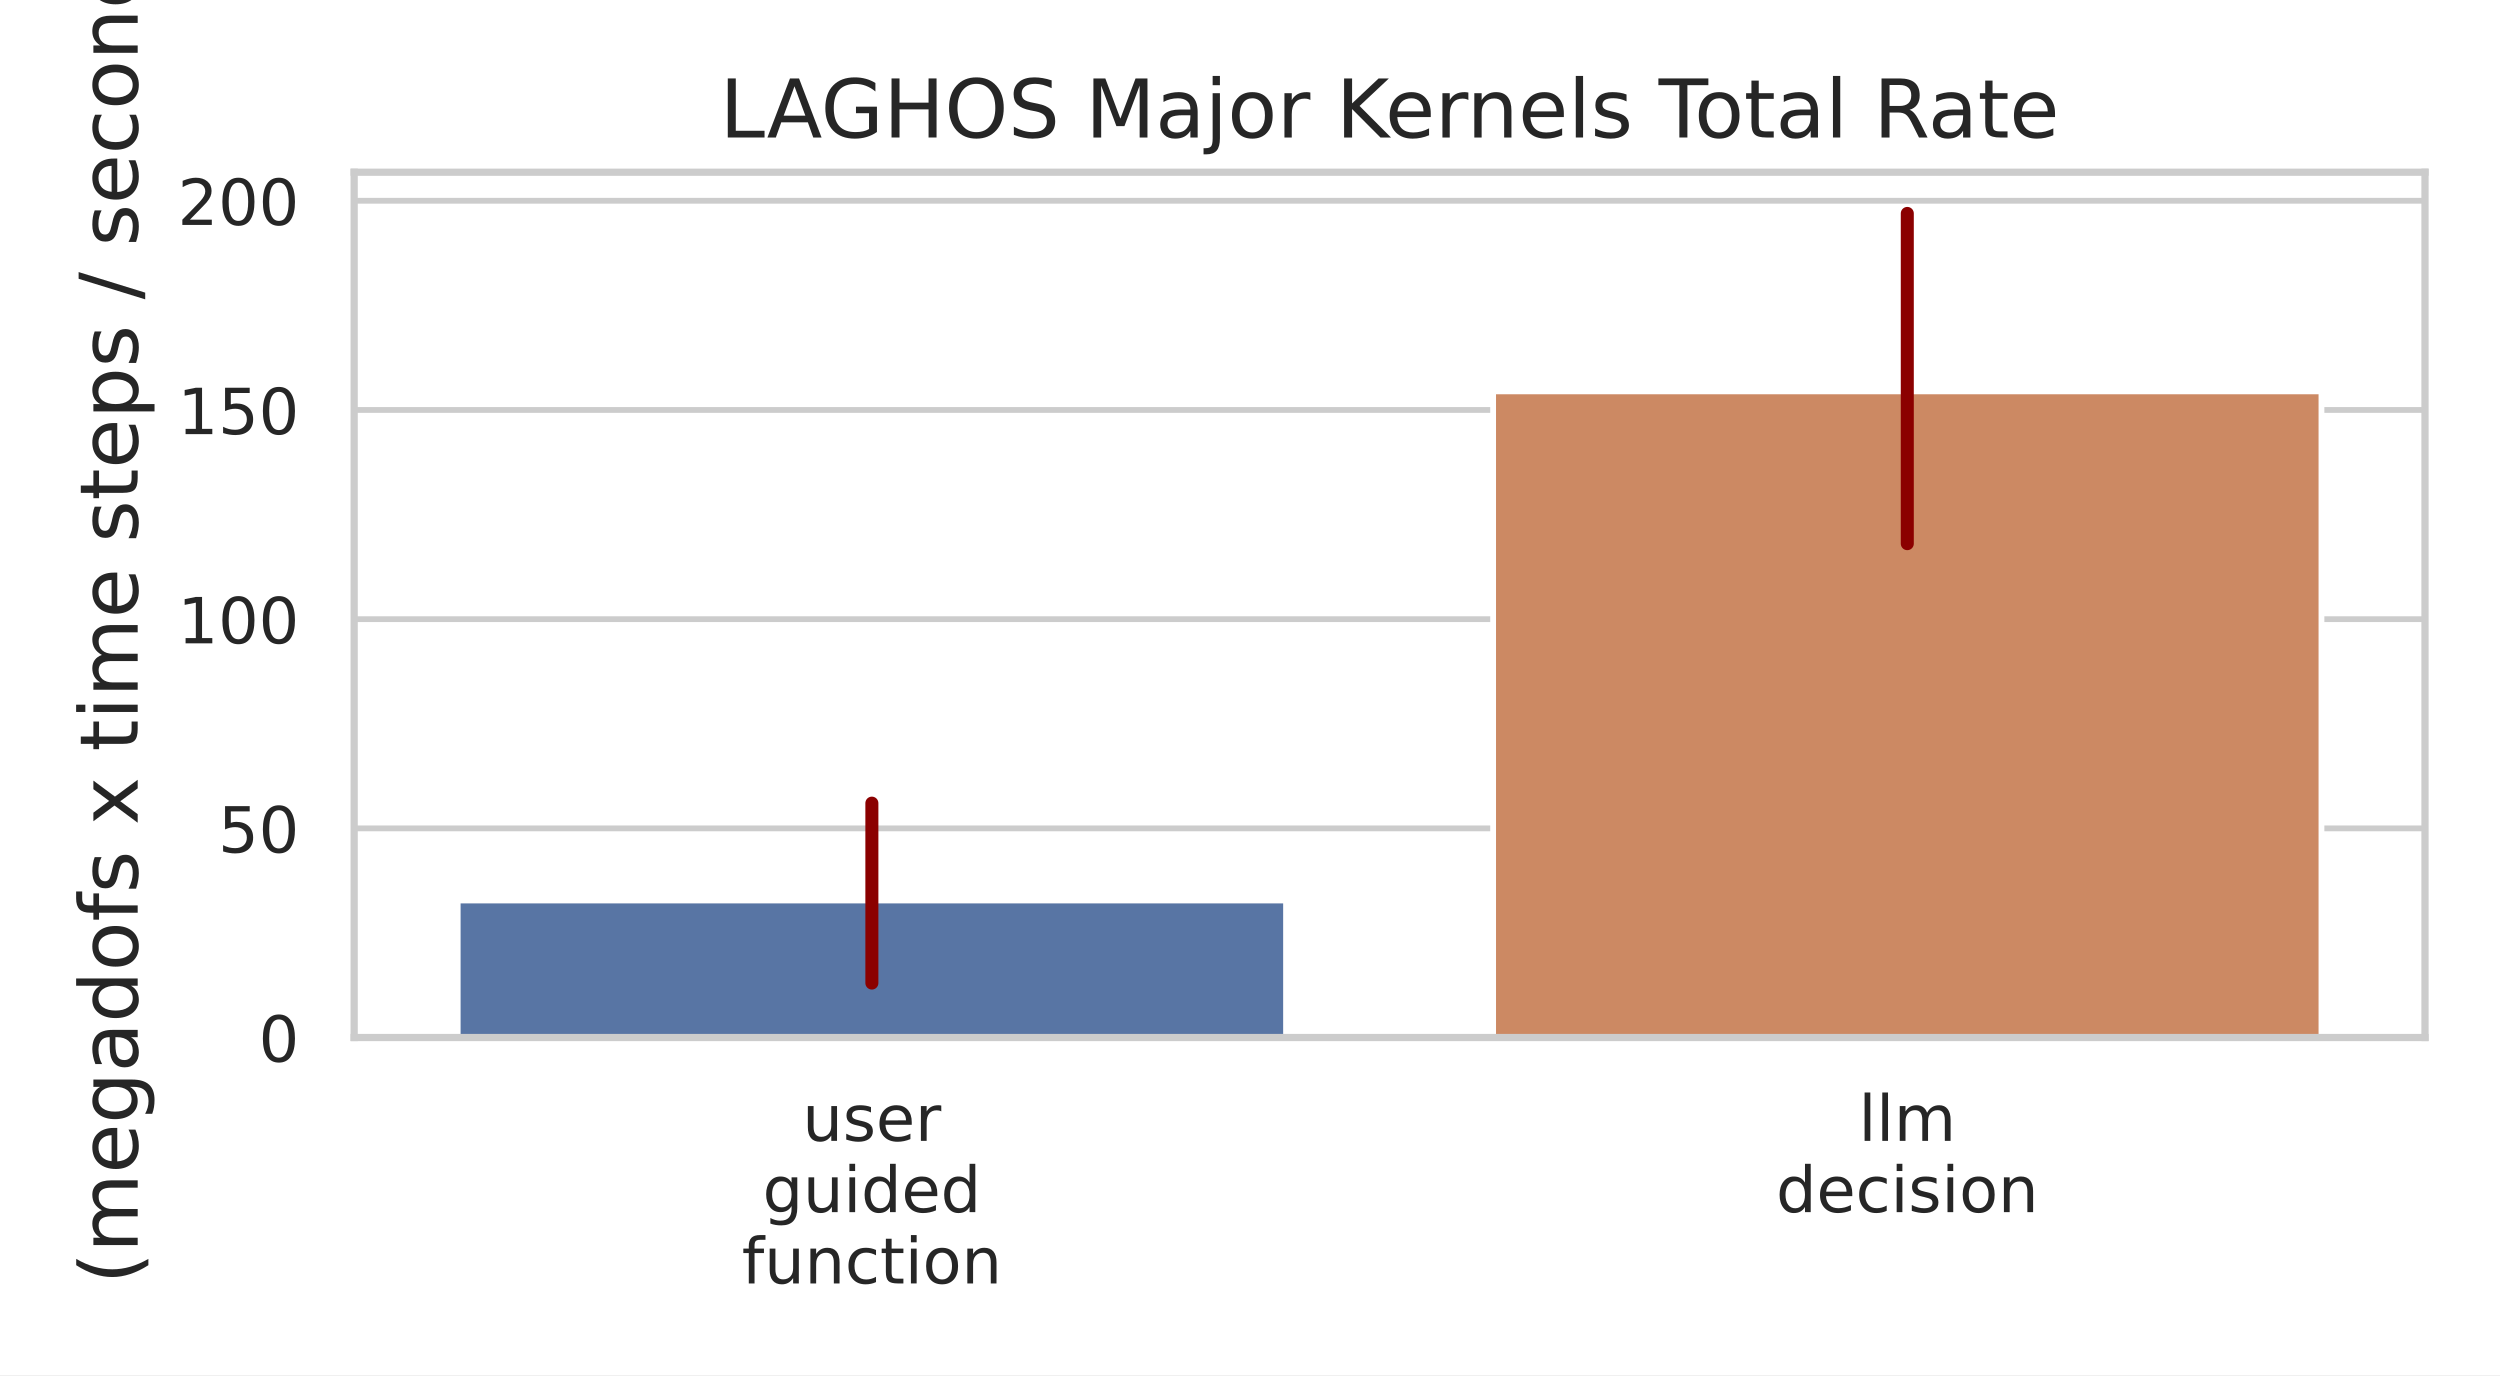
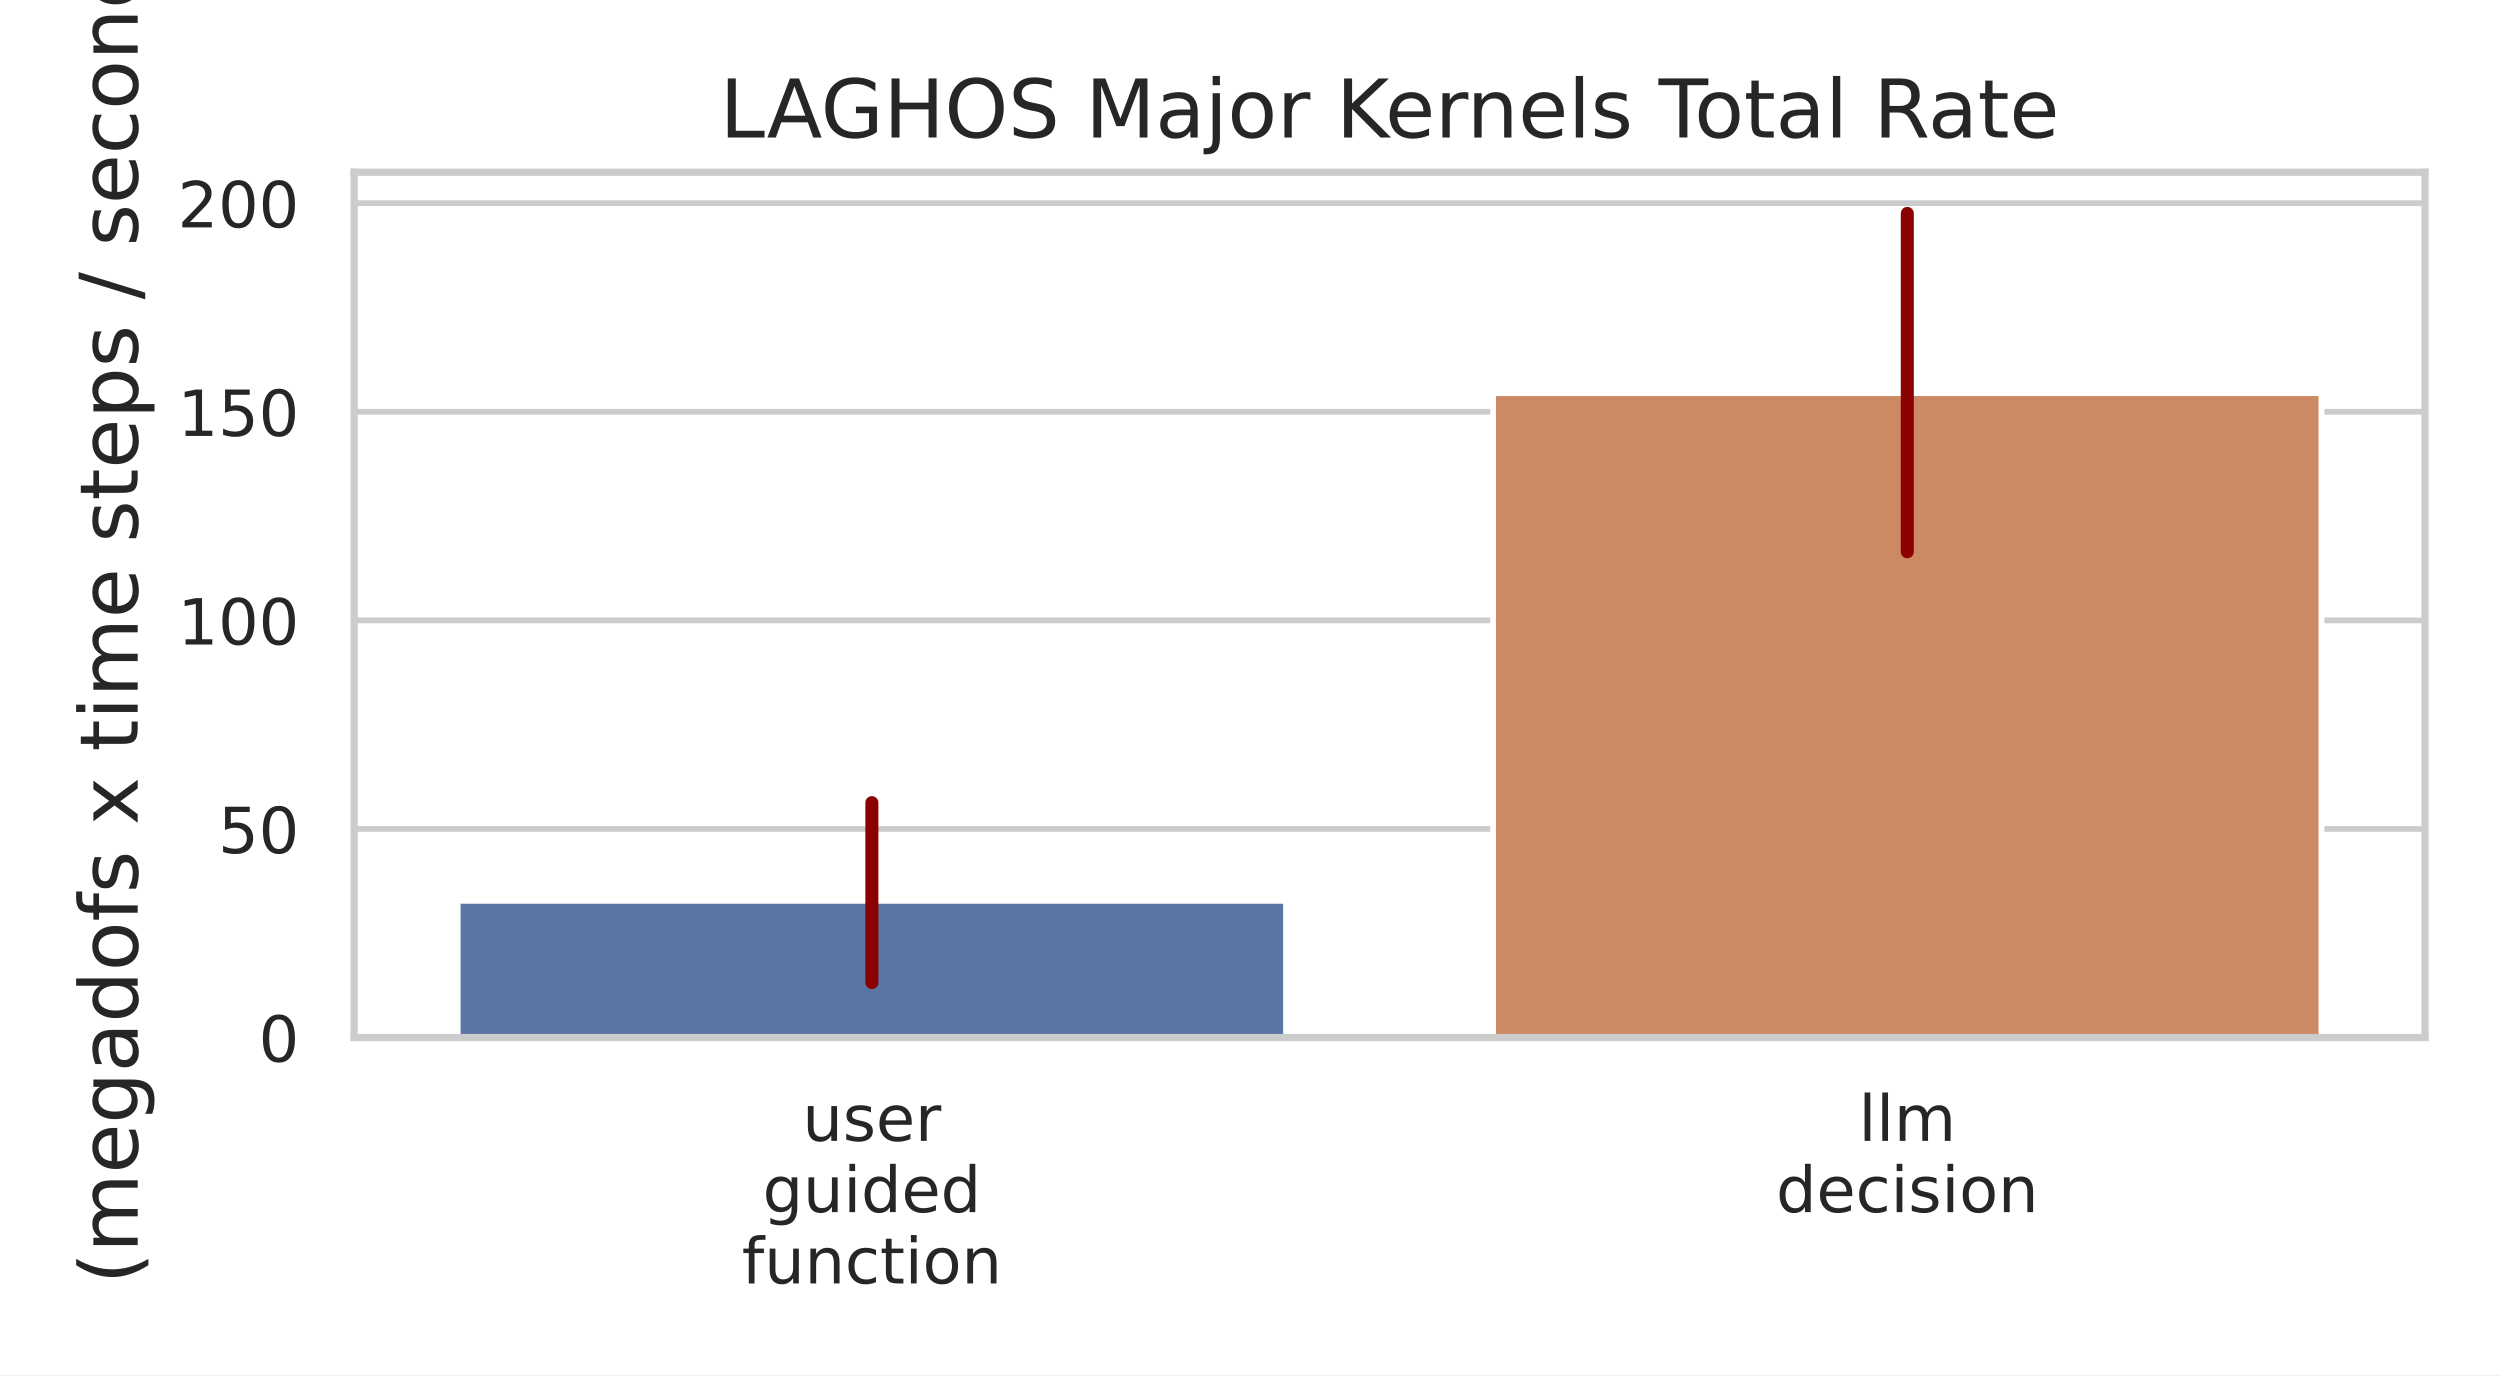
<svg xmlns="http://www.w3.org/2000/svg" xmlns:xlink="http://www.w3.org/1999/xlink" width="432pt" height="237.6pt" viewBox="0 0 432 237.6" version="1.1">
  <defs>
    <style type="text/css">*{stroke-linejoin: round; stroke-linecap: butt}</style>
  </defs>
  <g id="figure_1">
    <g id="patch_1">
      <path d="M 0 237.6  L 432 237.6  L 432 0  L 0 0  z " style="fill: #ffffff" />
    </g>
    <g id="axes_1">
      <g id="patch_2">
        <path d="M 61.2 179.284  L 419.04 179.284  L 419.04 29.76  L 61.2 29.76  z " style="fill: #ffffff" />
      </g>
      <g id="matplotlib.axis_1">
        <g id="xtick_1">
          <g id="text_1">
            <g style="fill: #262626" transform="translate(138.664 197.1423) scale(0.11 -0.11)">
              <defs>
                <path id="DejaVuSans-75" d="M 544 1381  L 544 3500  L 1119 3500  L 1119 1403  Q 1119 906 1312 657  Q 1506 409 1894 409  Q 2359 409 2629 706  Q 2900 1003 2900 1516  L 2900 3500  L 3475 3500  L 3475 0  L 2900 0  L 2900 538  Q 2691 219 2414 64  Q 2138 -91 1772 -91  Q 1169 -91 856 284  Q 544 659 544 1381  z M 1991 3584  L 1991 3584  z " transform="scale(0.015625)" />
                <path id="DejaVuSans-73" d="M 2834 3397  L 2834 2853  Q 2591 2978 2328 3040  Q 2066 3103 1784 3103  Q 1356 3103 1142 2972  Q 928 2841 928 2578  Q 928 2378 1081 2264  Q 1234 2150 1697 2047  L 1894 2003  Q 2506 1872 2764 1633  Q 3022 1394 3022 966  Q 3022 478 2636 193  Q 2250 -91 1575 -91  Q 1294 -91 989 -36  Q 684 19 347 128  L 347 722  Q 666 556 975 473  Q 1284 391 1588 391  Q 1994 391 2212 530  Q 2431 669 2431 922  Q 2431 1156 2273 1281  Q 2116 1406 1581 1522  L 1381 1569  Q 847 1681 609 1914  Q 372 2147 372 2553  Q 372 3047 722 3315  Q 1072 3584 1716 3584  Q 2034 3584 2315 3537  Q 2597 3491 2834 3397  z " transform="scale(0.015625)" />
                <path id="DejaVuSans-65" d="M 3597 1894  L 3597 1613  L 953 1613  Q 991 1019 1311 708  Q 1631 397 2203 397  Q 2534 397 2845 478  Q 3156 559 3463 722  L 3463 178  Q 3153 47 2828 -22  Q 2503 -91 2169 -91  Q 1331 -91 842 396  Q 353 884 353 1716  Q 353 2575 817 3079  Q 1281 3584 2069 3584  Q 2775 3584 3186 3129  Q 3597 2675 3597 1894  z M 3022 2063  Q 3016 2534 2758 2815  Q 2500 3097 2075 3097  Q 1594 3097 1305 2825  Q 1016 2553 972 2059  L 3022 2063  z " transform="scale(0.015625)" />
                <path id="DejaVuSans-72" d="M 2631 2963  Q 2534 3019 2420 3045  Q 2306 3072 2169 3072  Q 1681 3072 1420 2755  Q 1159 2438 1159 1844  L 1159 0  L 581 0  L 581 3500  L 1159 3500  L 1159 2956  Q 1341 3275 1631 3429  Q 1922 3584 2338 3584  Q 2397 3584 2469 3576  Q 2541 3569 2628 3553  L 2631 2963  z " transform="scale(0.015625)" />
              </defs>
              <use xlink:href="#DejaVuSans-75" />
              <use xlink:href="#DejaVuSans-73" x="63.379" />
              <use xlink:href="#DejaVuSans-65" x="115.479" />
              <use xlink:href="#DejaVuSans-72" x="177.002" />
            </g>
            <g style="fill: #262626" transform="translate(131.7873 209.4599) scale(0.11 -0.11)">
              <defs>
                <path id="DejaVuSans-67" d="M 2906 1791  Q 2906 2416 2648 2759  Q 2391 3103 1925 3103  Q 1463 3103 1205 2759  Q 947 2416 947 1791  Q 947 1169 1205 825  Q 1463 481 1925 481  Q 2391 481 2648 825  Q 2906 1169 2906 1791  z M 3481 434  Q 3481 -459 3084 -895  Q 2688 -1331 1869 -1331  Q 1566 -1331 1297 -1286  Q 1028 -1241 775 -1147  L 775 -588  Q 1028 -725 1275 -790  Q 1522 -856 1778 -856  Q 2344 -856 2625 -561  Q 2906 -266 2906 331  L 2906 616  Q 2728 306 2450 153  Q 2172 0 1784 0  Q 1141 0 747 490  Q 353 981 353 1791  Q 353 2603 747 3093  Q 1141 3584 1784 3584  Q 2172 3584 2450 3431  Q 2728 3278 2906 2969  L 2906 3500  L 3481 3500  L 3481 434  z " transform="scale(0.015625)" />
                <path id="DejaVuSans-69" d="M 603 3500  L 1178 3500  L 1178 0  L 603 0  L 603 3500  z M 603 4863  L 1178 4863  L 1178 4134  L 603 4134  L 603 4863  z " transform="scale(0.015625)" />
                <path id="DejaVuSans-64" d="M 2906 2969  L 2906 4863  L 3481 4863  L 3481 0  L 2906 0  L 2906 525  Q 2725 213 2448 61  Q 2172 -91 1784 -91  Q 1150 -91 751 415  Q 353 922 353 1747  Q 353 2572 751 3078  Q 1150 3584 1784 3584  Q 2172 3584 2448 3432  Q 2725 3281 2906 2969  z M 947 1747  Q 947 1113 1208 752  Q 1469 391 1925 391  Q 2381 391 2643 752  Q 2906 1113 2906 1747  Q 2906 2381 2643 2742  Q 2381 3103 1925 3103  Q 1469 3103 1208 2742  Q 947 2381 947 1747  z " transform="scale(0.015625)" />
              </defs>
              <use xlink:href="#DejaVuSans-67" />
              <use xlink:href="#DejaVuSans-75" x="63.477" />
              <use xlink:href="#DejaVuSans-69" x="126.855" />
              <use xlink:href="#DejaVuSans-64" x="154.639" />
              <use xlink:href="#DejaVuSans-65" x="218.115" />
              <use xlink:href="#DejaVuSans-64" x="279.639" />
            </g>
            <g style="fill: #262626" transform="translate(128.1934 221.7775) scale(0.11 -0.11)">
              <defs>
                <path id="DejaVuSans-66" d="M 2375 4863  L 2375 4384  L 1825 4384  Q 1516 4384 1395 4259  Q 1275 4134 1275 3809  L 1275 3500  L 2222 3500  L 2222 3053  L 1275 3053  L 1275 0  L 697 0  L 697 3053  L 147 3053  L 147 3500  L 697 3500  L 697 3744  Q 697 4328 969 4595  Q 1241 4863 1831 4863  L 2375 4863  z " transform="scale(0.015625)" />
                <path id="DejaVuSans-6e" d="M 3513 2113  L 3513 0  L 2938 0  L 2938 2094  Q 2938 2591 2744 2837  Q 2550 3084 2163 3084  Q 1697 3084 1428 2787  Q 1159 2491 1159 1978  L 1159 0  L 581 0  L 581 3500  L 1159 3500  L 1159 2956  Q 1366 3272 1645 3428  Q 1925 3584 2291 3584  Q 2894 3584 3203 3211  Q 3513 2838 3513 2113  z " transform="scale(0.015625)" />
                <path id="DejaVuSans-63" d="M 3122 3366  L 3122 2828  Q 2878 2963 2633 3030  Q 2388 3097 2138 3097  Q 1578 3097 1268 2742  Q 959 2388 959 1747  Q 959 1106 1268 751  Q 1578 397 2138 397  Q 2388 397 2633 464  Q 2878 531 3122 666  L 3122 134  Q 2881 22 2623 -34  Q 2366 -91 2075 -91  Q 1284 -91 818 406  Q 353 903 353 1747  Q 353 2603 823 3093  Q 1294 3584 2113 3584  Q 2378 3584 2631 3529  Q 2884 3475 3122 3366  z " transform="scale(0.015625)" />
                <path id="DejaVuSans-74" d="M 1172 4494  L 1172 3500  L 2356 3500  L 2356 3053  L 1172 3053  L 1172 1153  Q 1172 725 1289 603  Q 1406 481 1766 481  L 2356 481  L 2356 0  L 1766 0  Q 1100 0 847 248  Q 594 497 594 1153  L 594 3053  L 172 3053  L 172 3500  L 594 3500  L 594 4494  L 1172 4494  z " transform="scale(0.015625)" />
                <path id="DejaVuSans-6f" d="M 1959 3097  Q 1497 3097 1228 2736  Q 959 2375 959 1747  Q 959 1119 1226 758  Q 1494 397 1959 397  Q 2419 397 2687 759  Q 2956 1122 2956 1747  Q 2956 2369 2687 2733  Q 2419 3097 1959 3097  z M 1959 3584  Q 2709 3584 3137 3096  Q 3566 2609 3566 1747  Q 3566 888 3137 398  Q 2709 -91 1959 -91  Q 1206 -91 779 398  Q 353 888 353 1747  Q 353 2609 779 3096  Q 1206 3584 1959 3584  z " transform="scale(0.015625)" />
              </defs>
              <use xlink:href="#DejaVuSans-66" />
              <use xlink:href="#DejaVuSans-75" x="35.205" />
              <use xlink:href="#DejaVuSans-6e" x="98.584" />
              <use xlink:href="#DejaVuSans-63" x="161.963" />
              <use xlink:href="#DejaVuSans-74" x="216.943" />
              <use xlink:href="#DejaVuSans-69" x="256.152" />
              <use xlink:href="#DejaVuSans-6f" x="283.936" />
              <use xlink:href="#DejaVuSans-6e" x="345.117" />
            </g>
          </g>
        </g>
        <g id="xtick_2">
          <g id="text_2">
            <g style="fill: #262626" transform="translate(321.1667 197.1423) scale(0.11 -0.11)">
              <defs>
                <path id="DejaVuSans-6c" d="M 603 4863  L 1178 4863  L 1178 0  L 603 0  L 603 4863  z " transform="scale(0.015625)" />
                <path id="DejaVuSans-6d" d="M 3328 2828  Q 3544 3216 3844 3400  Q 4144 3584 4550 3584  Q 5097 3584 5394 3201  Q 5691 2819 5691 2113  L 5691 0  L 5113 0  L 5113 2094  Q 5113 2597 4934 2840  Q 4756 3084 4391 3084  Q 3944 3084 3684 2787  Q 3425 2491 3425 1978  L 3425 0  L 2847 0  L 2847 2094  Q 2847 2600 2669 2842  Q 2491 3084 2119 3084  Q 1678 3084 1418 2786  Q 1159 2488 1159 1978  L 1159 0  L 581 0  L 581 3500  L 1159 3500  L 1159 2956  Q 1356 3278 1631 3431  Q 1906 3584 2284 3584  Q 2666 3584 2933 3390  Q 3200 3197 3328 2828  z " transform="scale(0.015625)" />
              </defs>
              <use xlink:href="#DejaVuSans-6c" />
              <use xlink:href="#DejaVuSans-6c" x="27.783" />
              <use xlink:href="#DejaVuSans-6d" x="55.566" />
            </g>
            <g style="fill: #262626" transform="translate(306.908 209.4599) scale(0.11 -0.11)">
              <use xlink:href="#DejaVuSans-64" />
              <use xlink:href="#DejaVuSans-65" x="63.477" />
              <use xlink:href="#DejaVuSans-63" x="125" />
              <use xlink:href="#DejaVuSans-69" x="179.98" />
              <use xlink:href="#DejaVuSans-73" x="207.764" />
              <use xlink:href="#DejaVuSans-69" x="259.863" />
              <use xlink:href="#DejaVuSans-6f" x="287.646" />
              <use xlink:href="#DejaVuSans-6e" x="348.828" />
            </g>
          </g>
        </g>
      </g>
      <g id="matplotlib.axis_2">
        <g id="ytick_1">
          <g id="line2d_1">
-             <path d="M 61.2 179.284  L 419.04 179.284  " clip-path="url(#pd67240e7ec)" style="fill: none; stroke: #cccccc; stroke-linecap: round" />
+             <path d="M 61.2 179.284  L 419.04 179.284  " clip-path="url(#p017eea8787)" style="fill: none; stroke: #cccccc; stroke-linecap: round" />
          </g>
          <g id="text_3">
            <g style="fill: #262626" transform="translate(44.70125 183.4631) scale(0.11 -0.11)">
              <defs>
                <path id="DejaVuSans-30" d="M 2034 4250  Q 1547 4250 1301 3770  Q 1056 3291 1056 2328  Q 1056 1369 1301 889  Q 1547 409 2034 409  Q 2525 409 2770 889  Q 3016 1369 3016 2328  Q 3016 3291 2770 3770  Q 2525 4250 2034 4250  z M 2034 4750  Q 2819 4750 3233 4129  Q 3647 3509 3647 2328  Q 3647 1150 3233 529  Q 2819 -91 2034 -91  Q 1250 -91 836 529  Q 422 1150 422 2328  Q 422 3509 836 4129  Q 1250 4750 2034 4750  z " transform="scale(0.015625)" />
              </defs>
              <use xlink:href="#DejaVuSans-30" />
            </g>
          </g>
        </g>
        <g id="ytick_2">
          <g id="line2d_2">
-             <path d="M 61.2 143.137  L 419.04 143.137  " clip-path="url(#pd67240e7ec)" style="fill: none; stroke: #cccccc; stroke-linecap: round" />
+             <path d="M 61.2 143.24  L 419.04 143.24  " clip-path="url(#p017eea8787)" style="fill: none; stroke: #cccccc; stroke-linecap: round" />
          </g>
          <g id="text_4">
-             <g style="fill: #262626" transform="translate(37.7025 147.3157) scale(0.11 -0.11)">
+             <g style="fill: #262626" transform="translate(37.7025 147.4196) scale(0.11 -0.11)">
              <defs>
                <path id="DejaVuSans-35" d="M 691 4666  L 3169 4666  L 3169 4134  L 1269 4134  L 1269 2991  Q 1406 3038 1543 3061  Q 1681 3084 1819 3084  Q 2600 3084 3056 2656  Q 3513 2228 3513 1497  Q 3513 744 3044 326  Q 2575 -91 1722 -91  Q 1428 -91 1123 -41  Q 819 9 494 109  L 494 744  Q 775 591 1075 516  Q 1375 441 1709 441  Q 2250 441 2565 725  Q 2881 1009 2881 1497  Q 2881 1984 2565 2268  Q 2250 2553 1709 2553  Q 1456 2553 1204 2497  Q 953 2441 691 2322  L 691 4666  z " transform="scale(0.015625)" />
              </defs>
              <use xlink:href="#DejaVuSans-35" />
              <use xlink:href="#DejaVuSans-30" x="63.623" />
            </g>
          </g>
        </g>
        <g id="ytick_3">
          <g id="line2d_3">
-             <path d="M 61.2 106.989  L 419.04 106.989  " clip-path="url(#pd67240e7ec)" style="fill: none; stroke: #cccccc; stroke-linecap: round" />
+             <path d="M 61.2 107.197  L 419.04 107.197  " clip-path="url(#p017eea8787)" style="fill: none; stroke: #cccccc; stroke-linecap: round" />
          </g>
          <g id="text_5">
-             <g style="fill: #262626" transform="translate(30.70375 111.1682) scale(0.11 -0.11)">
+             <g style="fill: #262626" transform="translate(30.70375 111.3761) scale(0.11 -0.11)">
              <defs>
                <path id="DejaVuSans-31" d="M 794 531  L 1825 531  L 1825 4091  L 703 3866  L 703 4441  L 1819 4666  L 2450 4666  L 2450 531  L 3481 531  L 3481 0  L 794 0  L 794 531  z " transform="scale(0.015625)" />
              </defs>
              <use xlink:href="#DejaVuSans-31" />
              <use xlink:href="#DejaVuSans-30" x="63.623" />
              <use xlink:href="#DejaVuSans-30" x="127.246" />
            </g>
          </g>
        </g>
        <g id="ytick_4">
          <g id="line2d_4">
-             <path d="M 61.2 70.842  L 419.04 70.842  " clip-path="url(#pd67240e7ec)" style="fill: none; stroke: #cccccc; stroke-linecap: round" />
+             <path d="M 61.2 71.153  L 419.04 71.153  " clip-path="url(#p017eea8787)" style="fill: none; stroke: #cccccc; stroke-linecap: round" />
          </g>
          <g id="text_6">
-             <g style="fill: #262626" transform="translate(30.70375 75.0208) scale(0.11 -0.11)">
+             <g style="fill: #262626" transform="translate(30.70375 75.33254) scale(0.11 -0.11)">
              <use xlink:href="#DejaVuSans-31" />
              <use xlink:href="#DejaVuSans-35" x="63.623" />
              <use xlink:href="#DejaVuSans-30" x="127.246" />
            </g>
          </g>
        </g>
        <g id="ytick_5">
          <g id="line2d_5">
-             <path d="M 61.2 34.694  L 419.04 34.694  " clip-path="url(#pd67240e7ec)" style="fill: none; stroke: #cccccc; stroke-linecap: round" />
+             <path d="M 61.2 35.11  L 419.04 35.11  " clip-path="url(#p017eea8787)" style="fill: none; stroke: #cccccc; stroke-linecap: round" />
          </g>
          <g id="text_7">
-             <g style="fill: #262626" transform="translate(30.70375 38.87335) scale(0.11 -0.11)">
+             <g style="fill: #262626" transform="translate(30.70375 39.28901) scale(0.11 -0.11)">
              <defs>
                <path id="DejaVuSans-32" d="M 1228 531  L 3431 531  L 3431 0  L 469 0  L 469 531  Q 828 903 1448 1529  Q 2069 2156 2228 2338  Q 2531 2678 2651 2914  Q 2772 3150 2772 3378  Q 2772 3750 2511 3984  Q 2250 4219 1831 4219  Q 1534 4219 1204 4116  Q 875 4013 500 3803  L 500 4441  Q 881 4594 1212 4672  Q 1544 4750 1819 4750  Q 2544 4750 2975 4387  Q 3406 4025 3406 3419  Q 3406 3131 3298 2873  Q 3191 2616 2906 2266  Q 2828 2175 2409 1742  Q 1991 1309 1228 531  z " transform="scale(0.015625)" />
              </defs>
              <use xlink:href="#DejaVuSans-32" />
              <use xlink:href="#DejaVuSans-30" x="63.623" />
              <use xlink:href="#DejaVuSans-30" x="127.246" />
            </g>
          </g>
        </g>
        <g id="text_8">
          <g style="fill: #262626" transform="translate(23.79219 221.8748) rotate(-90) scale(0.14 -0.14)">
            <defs>
              <path id="DejaVuSans-28" d="M 1984 4856  Q 1566 4138 1362 3434  Q 1159 2731 1159 2009  Q 1159 1288 1364 580  Q 1569 -128 1984 -844  L 1484 -844  Q 1016 -109 783 600  Q 550 1309 550 2009  Q 550 2706 781 3412  Q 1013 4119 1484 4856  L 1984 4856  z " transform="scale(0.015625)" />
              <path id="DejaVuSans-61" d="M 2194 1759  Q 1497 1759 1228 1600  Q 959 1441 959 1056  Q 959 750 1161 570  Q 1363 391 1709 391  Q 2188 391 2477 730  Q 2766 1069 2766 1631  L 2766 1759  L 2194 1759  z M 3341 1997  L 3341 0  L 2766 0  L 2766 531  Q 2569 213 2275 61  Q 1981 -91 1556 -91  Q 1019 -91 701 211  Q 384 513 384 1019  Q 384 1609 779 1909  Q 1175 2209 1959 2209  L 2766 2209  L 2766 2266  Q 2766 2663 2505 2880  Q 2244 3097 1772 3097  Q 1472 3097 1187 3025  Q 903 2953 641 2809  L 641 3341  Q 956 3463 1253 3523  Q 1550 3584 1831 3584  Q 2591 3584 2966 3190  Q 3341 2797 3341 1997  z " transform="scale(0.015625)" />
              <path id="DejaVuSans-20" transform="scale(0.015625)" />
              <path id="DejaVuSans-78" d="M 3513 3500  L 2247 1797  L 3578 0  L 2900 0  L 1881 1375  L 863 0  L 184 0  L 1544 1831  L 300 3500  L 978 3500  L 1906 2253  L 2834 3500  L 3513 3500  z " transform="scale(0.015625)" />
              <path id="DejaVuSans-70" d="M 1159 525  L 1159 -1331  L 581 -1331  L 581 3500  L 1159 3500  L 1159 2969  Q 1341 3281 1617 3432  Q 1894 3584 2278 3584  Q 2916 3584 3314 3078  Q 3713 2572 3713 1747  Q 3713 922 3314 415  Q 2916 -91 2278 -91  Q 1894 -91 1617 61  Q 1341 213 1159 525  z M 3116 1747  Q 3116 2381 2855 2742  Q 2594 3103 2138 3103  Q 1681 3103 1420 2742  Q 1159 2381 1159 1747  Q 1159 1113 1420 752  Q 1681 391 2138 391  Q 2594 391 2855 752  Q 3116 1113 3116 1747  z " transform="scale(0.015625)" />
              <path id="DejaVuSans-2f" d="M 1625 4666  L 2156 4666  L 531 -594  L 0 -594  L 1625 4666  z " transform="scale(0.015625)" />
              <path id="DejaVuSans-29" d="M 513 4856  L 1013 4856  Q 1481 4119 1714 3412  Q 1947 2706 1947 2009  Q 1947 1309 1714 600  Q 1481 -109 1013 -844  L 513 -844  Q 928 -128 1133 580  Q 1338 1288 1338 2009  Q 1338 2731 1133 3434  Q 928 4138 513 4856  z " transform="scale(0.015625)" />
            </defs>
            <use xlink:href="#DejaVuSans-28" />
            <use xlink:href="#DejaVuSans-6d" x="39.014" />
            <use xlink:href="#DejaVuSans-65" x="136.426" />
            <use xlink:href="#DejaVuSans-67" x="197.949" />
            <use xlink:href="#DejaVuSans-61" x="261.426" />
            <use xlink:href="#DejaVuSans-64" x="322.705" />
            <use xlink:href="#DejaVuSans-6f" x="386.182" />
            <use xlink:href="#DejaVuSans-66" x="447.363" />
            <use xlink:href="#DejaVuSans-73" x="482.568" />
            <use xlink:href="#DejaVuSans-20" x="534.668" />
            <use xlink:href="#DejaVuSans-78" x="566.455" />
            <use xlink:href="#DejaVuSans-20" x="625.635" />
            <use xlink:href="#DejaVuSans-74" x="657.422" />
            <use xlink:href="#DejaVuSans-69" x="696.631" />
            <use xlink:href="#DejaVuSans-6d" x="724.414" />
            <use xlink:href="#DejaVuSans-65" x="821.826" />
            <use xlink:href="#DejaVuSans-20" x="883.35" />
            <use xlink:href="#DejaVuSans-73" x="915.137" />
            <use xlink:href="#DejaVuSans-74" x="967.236" />
            <use xlink:href="#DejaVuSans-65" x="1006.445" />
            <use xlink:href="#DejaVuSans-70" x="1067.969" />
            <use xlink:href="#DejaVuSans-73" x="1131.445" />
            <use xlink:href="#DejaVuSans-20" x="1183.545" />
            <use xlink:href="#DejaVuSans-2f" x="1215.332" />
            <use xlink:href="#DejaVuSans-20" x="1249.023" />
            <use xlink:href="#DejaVuSans-73" x="1280.811" />
            <use xlink:href="#DejaVuSans-65" x="1332.91" />
            <use xlink:href="#DejaVuSans-63" x="1394.434" />
            <use xlink:href="#DejaVuSans-6f" x="1449.414" />
            <use xlink:href="#DejaVuSans-6e" x="1510.596" />
            <use xlink:href="#DejaVuSans-64" x="1573.975" />
            <use xlink:href="#DejaVuSans-29" x="1637.451" />
          </g>
        </g>
      </g>
      <g id="patch_3">
-         <path d="M 79.092 179.284  L 222.228 179.284  L 222.228 155.602  L 79.092 155.602  z " clip-path="url(#pd67240e7ec)" style="fill: #5875a4; stroke: #ffffff; stroke-linejoin: miter" />
+         <path d="M 79.092 179.284  L 222.228 179.284  L 222.228 155.67  L 79.092 155.67  z " clip-path="url(#p017eea8787)" style="fill: #5875a4; stroke: #ffffff; stroke-linejoin: miter" />
      </g>
      <g id="patch_4">
-         <path d="M 258.012 179.284  L 401.148 179.284  L 401.148 67.624  L 258.012 67.624  z " clip-path="url(#pd67240e7ec)" style="fill: #cc8963; stroke: #ffffff; stroke-linejoin: miter" />
+         <path d="M 258.012 179.284  L 401.148 179.284  L 401.148 67.945  L 258.012 67.945  z " clip-path="url(#p017eea8787)" style="fill: #cc8963; stroke: #ffffff; stroke-linejoin: miter" />
      </g>
      <g id="line2d_6">
-         <path d="M 150.66 169.872  L 150.66 138.783  " clip-path="url(#pd67240e7ec)" style="fill: none; stroke: #8b0000; stroke-width: 2.25; stroke-linecap: round" />
+         <path d="M 150.66 169.782  L 150.66 138.698  " clip-path="url(#p017eea8787)" style="fill: none; stroke: #8b0000; stroke-width: 2.25; stroke-linecap: round" />
      </g>
      <g id="line2d_7">
-         <path d="M 329.58 93.944  L 329.58 36.88  " clip-path="url(#pd67240e7ec)" style="fill: none; stroke: #8b0000; stroke-width: 2.25; stroke-linecap: round" />
+         <path d="M 329.58 95.338  L 329.58 36.88  " clip-path="url(#p017eea8787)" style="fill: none; stroke: #8b0000; stroke-width: 2.25; stroke-linecap: round" />
      </g>
      <g id="patch_5">
        <path d="M 61.2 179.284  L 61.2 29.76  " style="fill: none; stroke: #cccccc; stroke-width: 1.25; stroke-linejoin: miter; stroke-linecap: square" />
      </g>
      <g id="patch_6">
        <path d="M 419.04 179.284  L 419.04 29.76  " style="fill: none; stroke: #cccccc; stroke-width: 1.25; stroke-linejoin: miter; stroke-linecap: square" />
      </g>
      <g id="patch_7">
        <path d="M 61.2 179.284  L 419.04 179.284  " style="fill: none; stroke: #cccccc; stroke-width: 1.25; stroke-linejoin: miter; stroke-linecap: square" />
      </g>
      <g id="patch_8">
        <path d="M 61.2 29.76  L 419.04 29.76  " style="fill: none; stroke: #cccccc; stroke-width: 1.25; stroke-linejoin: miter; stroke-linecap: square" />
      </g>
      <g id="text_9">
        <g style="fill: #262626" transform="translate(124.3881 23.76) scale(0.14 -0.14)">
          <defs>
            <path id="DejaVuSans-4c" d="M 628 4666  L 1259 4666  L 1259 531  L 3531 531  L 3531 0  L 628 0  L 628 4666  z " transform="scale(0.015625)" />
            <path id="DejaVuSans-41" d="M 2188 4044  L 1331 1722  L 3047 1722  L 2188 4044  z M 1831 4666  L 2547 4666  L 4325 0  L 3669 0  L 3244 1197  L 1141 1197  L 716 0  L 50 0  L 1831 4666  z " transform="scale(0.015625)" />
            <path id="DejaVuSans-47" d="M 3809 666  L 3809 1919  L 2778 1919  L 2778 2438  L 4434 2438  L 4434 434  Q 4069 175 3628 42  Q 3188 -91 2688 -91  Q 1594 -91 976 548  Q 359 1188 359 2328  Q 359 3472 976 4111  Q 1594 4750 2688 4750  Q 3144 4750 3555 4637  Q 3966 4525 4313 4306  L 4313 3634  Q 3963 3931 3569 4081  Q 3175 4231 2741 4231  Q 1884 4231 1454 3753  Q 1025 3275 1025 2328  Q 1025 1384 1454 906  Q 1884 428 2741 428  Q 3075 428 3337 486  Q 3600 544 3809 666  z " transform="scale(0.015625)" />
            <path id="DejaVuSans-48" d="M 628 4666  L 1259 4666  L 1259 2753  L 3553 2753  L 3553 4666  L 4184 4666  L 4184 0  L 3553 0  L 3553 2222  L 1259 2222  L 1259 0  L 628 0  L 628 4666  z " transform="scale(0.015625)" />
            <path id="DejaVuSans-4f" d="M 2522 4238  Q 1834 4238 1429 3725  Q 1025 3213 1025 2328  Q 1025 1447 1429 934  Q 1834 422 2522 422  Q 3209 422 3611 934  Q 4013 1447 4013 2328  Q 4013 3213 3611 3725  Q 3209 4238 2522 4238  z M 2522 4750  Q 3503 4750 4090 4092  Q 4678 3434 4678 2328  Q 4678 1225 4090 567  Q 3503 -91 2522 -91  Q 1538 -91 948 565  Q 359 1222 359 2328  Q 359 3434 948 4092  Q 1538 4750 2522 4750  z " transform="scale(0.015625)" />
            <path id="DejaVuSans-53" d="M 3425 4513  L 3425 3897  Q 3066 4069 2747 4153  Q 2428 4238 2131 4238  Q 1616 4238 1336 4038  Q 1056 3838 1056 3469  Q 1056 3159 1242 3001  Q 1428 2844 1947 2747  L 2328 2669  Q 3034 2534 3370 2195  Q 3706 1856 3706 1288  Q 3706 609 3251 259  Q 2797 -91 1919 -91  Q 1588 -91 1214 -16  Q 841 59 441 206  L 441 856  Q 825 641 1194 531  Q 1563 422 1919 422  Q 2459 422 2753 634  Q 3047 847 3047 1241  Q 3047 1584 2836 1778  Q 2625 1972 2144 2069  L 1759 2144  Q 1053 2284 737 2584  Q 422 2884 422 3419  Q 422 4038 858 4394  Q 1294 4750 2059 4750  Q 2388 4750 2728 4690  Q 3069 4631 3425 4513  z " transform="scale(0.015625)" />
            <path id="DejaVuSans-4d" d="M 628 4666  L 1569 4666  L 2759 1491  L 3956 4666  L 4897 4666  L 4897 0  L 4281 0  L 4281 4097  L 3078 897  L 2444 897  L 1241 4097  L 1241 0  L 628 0  L 628 4666  z " transform="scale(0.015625)" />
            <path id="DejaVuSans-6a" d="M 603 3500  L 1178 3500  L 1178 -63  Q 1178 -731 923 -1031  Q 669 -1331 103 -1331  L -116 -1331  L -116 -844  L 38 -844  Q 366 -844 484 -692  Q 603 -541 603 -63  L 603 3500  z M 603 4863  L 1178 4863  L 1178 4134  L 603 4134  L 603 4863  z " transform="scale(0.015625)" />
            <path id="DejaVuSans-4b" d="M 628 4666  L 1259 4666  L 1259 2694  L 3353 4666  L 4166 4666  L 1850 2491  L 4331 0  L 3500 0  L 1259 2247  L 1259 0  L 628 0  L 628 4666  z " transform="scale(0.015625)" />
            <path id="DejaVuSans-54" d="M -19 4666  L 3928 4666  L 3928 4134  L 2272 4134  L 2272 0  L 1638 0  L 1638 4134  L -19 4134  L -19 4666  z " transform="scale(0.015625)" />
            <path id="DejaVuSans-52" d="M 2841 2188  Q 3044 2119 3236 1894  Q 3428 1669 3622 1275  L 4263 0  L 3584 0  L 2988 1197  Q 2756 1666 2539 1819  Q 2322 1972 1947 1972  L 1259 1972  L 1259 0  L 628 0  L 628 4666  L 2053 4666  Q 2853 4666 3247 4331  Q 3641 3997 3641 3322  Q 3641 2881 3436 2590  Q 3231 2300 2841 2188  z M 1259 4147  L 1259 2491  L 2053 2491  Q 2509 2491 2742 2702  Q 2975 2913 2975 3322  Q 2975 3731 2742 3939  Q 2509 4147 2053 4147  L 1259 4147  z " transform="scale(0.015625)" />
          </defs>
          <use xlink:href="#DejaVuSans-4c" />
          <use xlink:href="#DejaVuSans-41" x="57.963" />
          <use xlink:href="#DejaVuSans-47" x="124.621" />
          <use xlink:href="#DejaVuSans-48" x="202.111" />
          <use xlink:href="#DejaVuSans-4f" x="277.307" />
          <use xlink:href="#DejaVuSans-53" x="356.018" />
          <use xlink:href="#DejaVuSans-20" x="419.494" />
          <use xlink:href="#DejaVuSans-4d" x="451.281" />
          <use xlink:href="#DejaVuSans-61" x="537.561" />
          <use xlink:href="#DejaVuSans-6a" x="598.84" />
          <use xlink:href="#DejaVuSans-6f" x="626.623" />
          <use xlink:href="#DejaVuSans-72" x="687.805" />
          <use xlink:href="#DejaVuSans-20" x="728.918" />
          <use xlink:href="#DejaVuSans-4b" x="760.705" />
          <use xlink:href="#DejaVuSans-65" x="821.281" />
          <use xlink:href="#DejaVuSans-72" x="882.805" />
          <use xlink:href="#DejaVuSans-6e" x="922.168" />
          <use xlink:href="#DejaVuSans-65" x="985.547" />
          <use xlink:href="#DejaVuSans-6c" x="1047.07" />
          <use xlink:href="#DejaVuSans-73" x="1074.854" />
          <use xlink:href="#DejaVuSans-20" x="1126.953" />
          <use xlink:href="#DejaVuSans-54" x="1158.74" />
          <use xlink:href="#DejaVuSans-6f" x="1202.824" />
          <use xlink:href="#DejaVuSans-74" x="1264.006" />
          <use xlink:href="#DejaVuSans-61" x="1303.215" />
          <use xlink:href="#DejaVuSans-6c" x="1364.494" />
          <use xlink:href="#DejaVuSans-20" x="1392.277" />
          <use xlink:href="#DejaVuSans-52" x="1424.064" />
          <use xlink:href="#DejaVuSans-61" x="1491.297" />
          <use xlink:href="#DejaVuSans-74" x="1552.576" />
          <use xlink:href="#DejaVuSans-65" x="1591.785" />
        </g>
      </g>
    </g>
  </g>
  <defs>
-     <clipPath id="pd67240e7ec">
+     <clipPath id="p017eea8787">
      <rect x="61.2" y="29.76" width="357.84" height="149.524" />
    </clipPath>
  </defs>
</svg>
